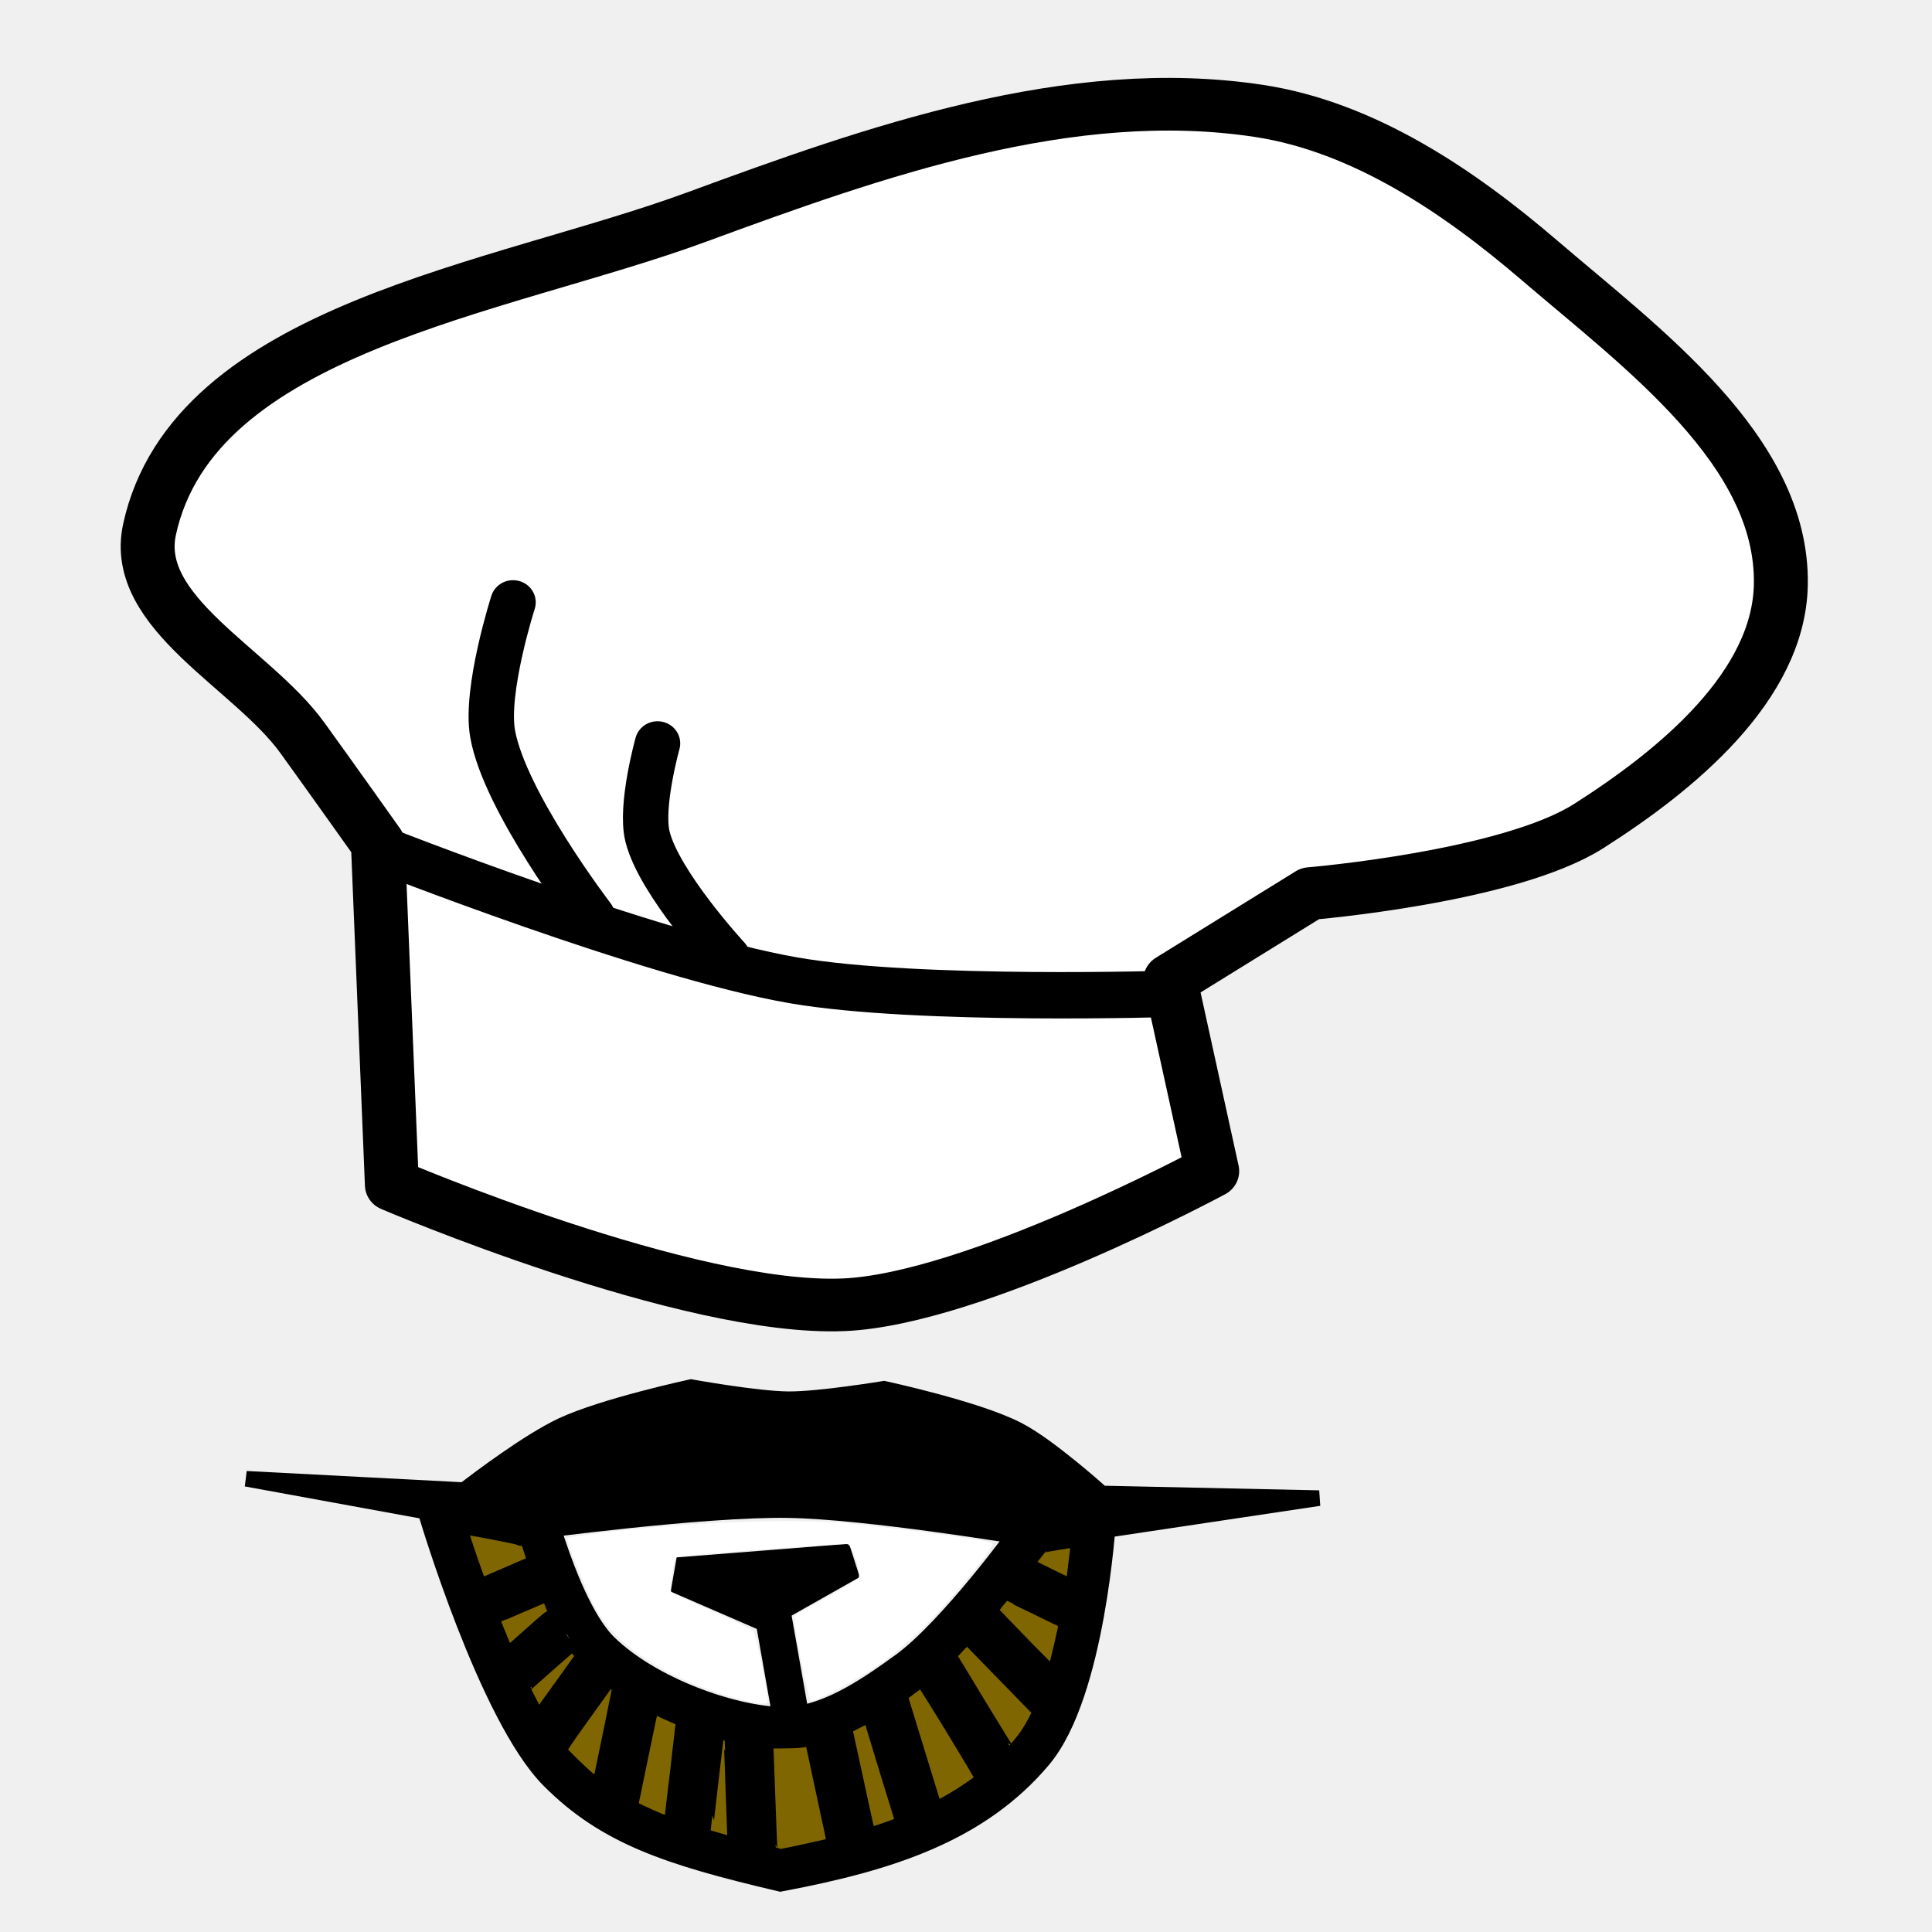
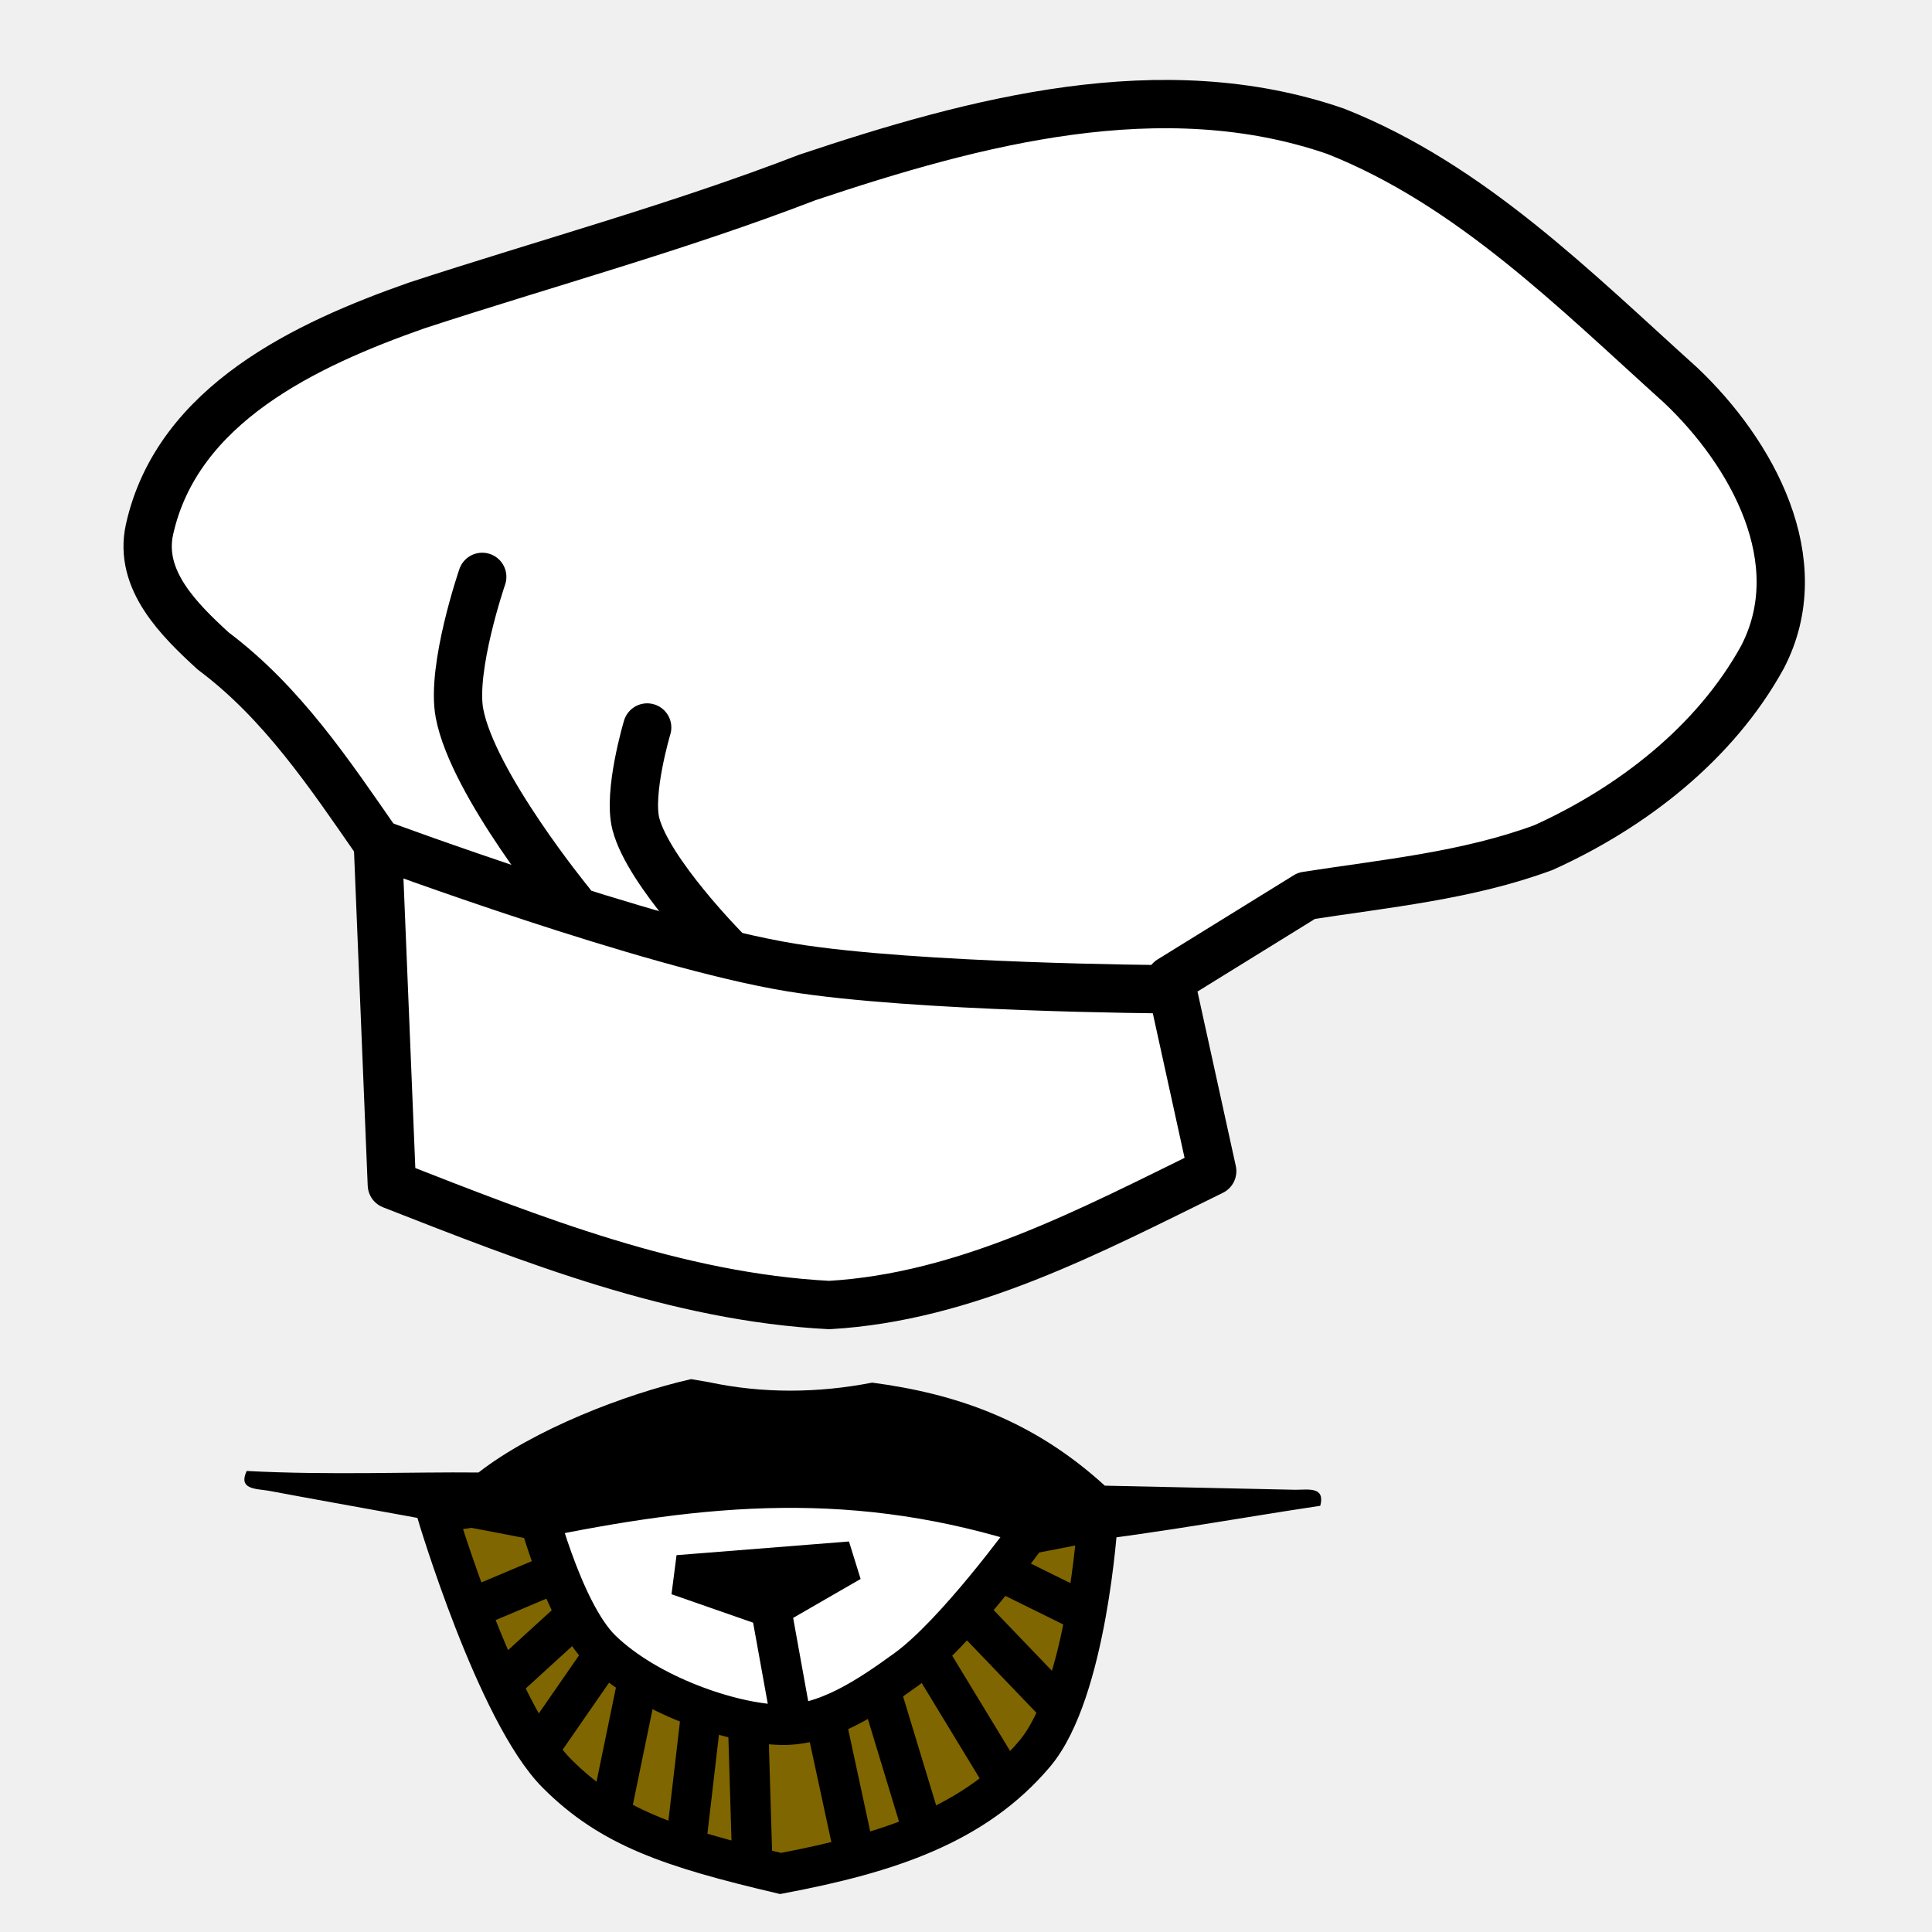
- <svg xmlns="http://www.w3.org/2000/svg" width="48" height="48" version="1.1" viewBox="0 0 48 48">
-   <g transform="matrix(.5286 0 0 .51607 1.4074 -1.3976)">
-     <path d="m4.364 28.201c2.068-9.711 16.418-11.542 25.71-15.041 8.397-3.163 17.562-6.491 26.429-5.113 4.949 0.769 9.428 3.89 13.192 7.195 4.829 4.24 11.443 9.163 11.344 15.588-0.075 4.914-4.918 8.968-9.036 11.649-3.768 2.453-13.09 3.247-13.09 3.247l-6.572 4.162 1.972 9.201s-11.152 6.154-17.298 6.433c-7.335 0.333-21.259-5.775-21.259-5.775l-0.657-16.43s-2.359-3.404-3.555-5.095c-2.372-3.355-8.036-6.002-7.179-10.021z" fill="#fff" stroke="#000" stroke-linecap="round" stroke-linejoin="round" stroke-width="2.535" style="paint-order:markers fill stroke" />
-     <g fill="none" stroke="#000">
-       <g stroke-linecap="round">
-         <path d="m15.098 43.536s12.792 5.171 19.536 6.367c5.887 1.044 17.925 0.644 17.925 0.644" stroke-linejoin="round" stroke-width="2.233" />
-         <path d="m21.451 31.706s-1.32 4.22-0.961 6.32c0.56 3.275 4.685 8.796 4.685 8.796" stroke-width="2.133" />
-         <path d="m28.242 38.497s-0.822 3.014-0.474 4.472c0.535 2.248 3.76 5.824 3.76 5.824" stroke-width="2.133" />
-       </g>
-       <g stroke-width="1.722">
-         <path d="m22.419 74.818s1.299 5.45 3.189 7.327c2.166 2.152 6.055 3.537 8.423 3.6 2.118 0.056 4.17-1.384 5.906-2.67 2.317-1.717 5.704-6.504 5.704-6.504" />
-         <path d="m17.869 75.537s2.795 9.625 5.647 12.555c2.529 2.598 5.361 3.566 10.509 4.809 5.087-0.984 9.134-2.356 11.946-5.768 2.459-2.984 2.955-11.219 2.955-11.219" />
-         <path d="m29.21 78.543 8.106-0.657-4.162 2.41z" />
-         <path d="m34.468 85.115-1.095-6.353" />
-         <path d="m23.076 78.543-3.943 1.753" />
-         <path d="m23.733 81.171-2.41 2.191" />
-         <path d="m25.705 82.486-3.067 4.381" />
-         <path d="m27.457 83.143-1.314 6.572" />
-         <path d="m30.305 85.334-0.657 5.696" />
-         <path d="m32.496 85.772 0.219 6.353" />
-         <path d="m36.001 84.896 1.534 7.229" />
-         <path d="m38.63 83.8 1.972 6.572" />
-         <path d="m41.04 82.486 3.505 5.915" />
-         <path d="m42.573 80.076 4.381 4.601" />
-         <path d="m44.326 78.323 3.943 1.972" />
-       </g>
-     </g>
-     <path d="m29.819 69.102-0.075 0.017s-4.133 0.911-6.139 1.869c-1.612 0.77-4.034 2.654-4.572 3.077l-10.1-0.54-0.089 0.743 13.215 2.473 0.174 0.104 0.13-0.018s8.06-1.112 12.024-1.043c3.651 0.064 10.601 1.239 11.418 1.379l-0.137 0.142 0.512-0.078 0.084 0.015 0.045-0.034 13.082-2.006-0.049-0.745-10.077-0.222c-0.126-0.116-0.625-0.572-1.342-1.168-0.814-0.677-1.804-1.452-2.604-1.869-1.028-0.537-2.598-1.024-3.931-1.391-1.333-0.367-2.422-0.607-2.422-0.607l-0.072-0.016-0.073 0.013s-3.008 0.509-4.425 0.498c-1.446-0.011-4.504-0.575-4.504-0.575z" color="#000000" color-rendering="auto" dominant-baseline="auto" image-rendering="auto" shape-rendering="auto" solid-color="#000000" style="font-feature-settings:normal;font-variant-alternates:normal;font-variant-caps:normal;font-variant-ligatures:normal;font-variant-numeric:normal;font-variant-position:normal;isolation:auto;mix-blend-mode:normal;shape-padding:0;text-decoration-color:#000000;text-decoration-line:none;text-decoration-style:solid;text-indent:0;text-orientation:mixed;text-transform:none;white-space:normal" />
-     <g fill="#806600" stroke="#000" stroke-width=".562">
-       <path d="m43.42 84.776c-0.753-1.271-1.375-2.33-1.381-2.353-0.006-0.023 0.16-0.223 0.368-0.444l0.379-0.401 1.451 1.525c0.798 0.839 1.556 1.635 1.684 1.77l0.232 0.245-0.224 0.442c-0.123 0.243-0.321 0.577-0.44 0.743-0.24 0.334-0.625 0.785-0.67 0.785-0.016 0-0.646-1.04-1.399-2.311z" />
-       <path d="m45.404 81.771c-0.774-0.814-1.416-1.501-1.426-1.526-0.018-0.047 0.562-0.787 0.617-0.787 0.03 0 2.744 1.349 2.778 1.381 0.036 0.033-0.42 2.031-0.532 2.336-0.024 0.065-0.248-0.154-1.437-1.403z" />
-       <path d="m46.653 78.497-0.974-0.492 0.285-0.385c0.157-0.212 0.303-0.402 0.324-0.423 0.037-0.037 1.633-0.301 1.66-0.275 0.011 0.01-0.061 0.646-0.216 1.906-0.011 0.091-0.04 0.164-0.064 0.163-0.024-0.001-0.481-0.223-1.017-0.494z" />
-       <path d="m41.315 89.675c-0.011-0.029-0.369-1.22-0.795-2.647-0.427-1.427-0.784-2.617-0.793-2.643-0.017-0.049 0.845-0.714 0.936-0.722 0.055-0.005 2.809 4.617 2.79 4.68-0.019 0.062-0.828 0.631-1.274 0.898-0.721 0.43-0.842 0.491-0.863 0.434z" />
-       <path d="m38.179 90.914c-0.009-0.028-0.246-1.132-0.525-2.453-0.279-1.321-0.517-2.439-0.528-2.485-0.015-0.059 0-0.09 0.05-0.106 0.039-0.013 0.279-0.136 0.533-0.274 0.254-0.138 0.465-0.247 0.468-0.242 0.003 0.005 0.341 1.132 0.752 2.505 0.411 1.373 0.755 2.517 0.764 2.541 0.019 0.05-0.1 0.102-0.781 0.344-0.585 0.208-0.711 0.237-0.734 0.169z" />
-       <path d="m33.808 91.946c-0.103-0.028-0.195-0.059-0.204-0.068-9e-3 -9e-3 -0.05-1.008-0.091-2.22-0.041-1.212-0.085-2.396-0.096-2.63l-0.021-0.426 0.745-0.003c0.503-0.002 0.836-0.022 1.026-0.062 0.154-0.032 0.281-0.048 0.281-0.035 0 0.013 0.235 1.129 0.522 2.48 0.287 1.351 0.516 2.463 0.509 2.47-0.034 0.034-2.372 0.558-2.451 0.55-0.017-0.002-0.116-0.027-0.219-0.055z" />
-       <path d="m31.148 91.244c-0.33-0.096-0.604-0.179-0.61-0.184-0.011-0.011 0.526-4.726 0.552-4.849l0.017-0.082 0.258 0.071c0.142 0.039 0.261 0.076 0.265 0.082 0.004 0.006 0.037 0.926 0.073 2.044s0.077 2.273 0.09 2.566c0.014 0.31 0.009 0.531-0.011 0.53-0.019-0.001-0.305-0.081-0.635-0.177z" />
-       <path d="m28.329 90.281c-0.219-0.093-0.599-0.267-0.845-0.386-0.353-0.171-0.442-0.23-0.427-0.283 0.011-0.037 0.223-1.095 0.473-2.351s0.466-2.299 0.481-2.317c0.015-0.018 0.157 0.033 0.314 0.112 0.157 0.079 0.46 0.22 0.673 0.312 0.365 0.158 0.387 0.174 0.378 0.275-0.016 0.201-0.514 4.56-0.535 4.687-0.011 0.069-0.042 0.125-0.068 0.123-0.026-0.001-0.226-0.079-0.445-0.172z" />
-       <path d="m25.049 88.314c-0.39-0.328-1.256-1.195-1.328-1.33-0.033-0.061 0.134-0.32 1.032-1.603 0.589-0.842 1.107-1.58 1.152-1.641l0.081-0.111 0.2 0.149c0.11 0.082 0.2 0.167 0.2 0.189 0 0.072-0.893 4.53-0.922 4.602-0.024 0.059-0.085 0.021-0.415-0.256z" />
-       <path d="m22.305 84.655c-0.184-0.364-0.335-0.669-0.335-0.678 0-0.027 2.253-2.061 2.283-2.061 0.016 0 0.116 0.115 0.223 0.256l0.193 0.256-0.933 1.333c-0.513 0.733-0.97 1.384-1.015 1.445l-0.082 0.112z" />
-       <path d="m19.732 78.436c-0.339-0.971-0.711-2.123-0.691-2.142 0.035-0.035 2.558 0.452 2.671 0.515 0.07 0.04 0.153 0.053 0.233 0.038l0.124-0.023 0.166 0.527c0.091 0.29 0.161 0.531 0.154 0.535-0.006 0.004-0.564 0.253-1.239 0.552l-1.227 0.544z" />
-       <path d="m21.16 82.2c-0.02-0.049-0.168-0.42-0.33-0.822-0.161-0.403-0.289-0.737-0.284-0.742 0.028-0.026 2.48-1.103 2.49-1.093 0.006 0.006 0.08 0.171 0.165 0.365 0.084 0.194 0.268 0.577 0.409 0.849 0.141 0.273 0.252 0.5 0.246 0.506-0.005 0.005-0.156-0.155-0.336-0.356-0.179-0.201-0.345-0.365-0.367-0.364-0.023 5.17e-4 -0.215 0.16-0.428 0.353-0.213 0.194-0.644 0.587-0.958 0.873-0.543 0.495-0.573 0.516-0.607 0.431z" />
-     </g>
-     <path d="m31.812 84.425c-2.978-0.849-5.382-2.394-6.368-4.092-0.451-0.777-1.536-3.486-1.436-3.586 0.041-0.041 1.284-0.213 2.763-0.383 3.517-0.404 8.232-0.542 10.521-0.309 2.555 0.261 6.554 0.821 6.689 0.937 0.149 0.129-1.599 2.336-3.074 3.879-0.637 0.667-1.675 1.569-2.307 2.006-1.094 0.756-2.849 1.715-3.14 1.715-0.128 0-0.894-4.003-0.784-4.1 0.028-0.025 0.697-0.411 1.486-0.857 0.789-0.447 1.477-0.879 1.527-0.96 0.138-0.223-0.27-1.535-0.506-1.625-0.194-0.075-7.968 0.532-8.065 0.629-0.121 0.121-0.32 1.583-0.228 1.676 0.058 0.059 0.907 0.463 1.887 0.899 0.98 0.435 1.858 0.875 1.952 0.977 0.145 0.158 0.681 2.779 0.681 3.331 0 0.249-0.346 0.219-1.597-0.138z" fill="#fff" />
+ <svg xmlns="http://www.w3.org/2000/svg" height="48" width="48">
+   <path fill="#fff" d="M13.258 37.214h13.055v5.205H13.258z" />
+   <g stroke="#000">
+     <path fill="#806600" d="M27.27 37.78s-.262 4.249-1.562 5.789c-1.487 1.761-3.626 2.469-6.315 2.977-2.721-.642-4.218-1.141-5.555-2.482-1.508-1.512-2.985-6.48-2.985-6.48l2.405-.37s.687 2.812 1.686 3.781c1.145 1.11 3.2 1.826 4.452 1.858 1.12.029 2.205-.714 3.122-1.378 1.225-.886 3.015-3.357 3.015-3.357z" />
+     <path fill="none" d="M16.848 39.136l4.284-.34-1.981 1.143zm2.826 3.696l-.523-2.893m-5.325-.869l-2.195.926m2.697.121l-1.892 1.727m2.604-.784l-1.687 2.436m2.506-1.791l-.695 3.369m2.27-2.621l-.402 3.447m1.553-3.135l.108 3.6m1.799-3.724l.756 3.505m.602-4.211l1.098 3.618m.075-4.499l1.954 3.216m-.972-4.257l2.308 2.406m-1.475-3.396l2.124 1.048" />
  </g>
+   <path color="#000" d="M17.17 34.264c-1.646.373-3.923 1.26-5.281 2.32-1.672-.018-3.691.07-5.76-.038-.212.452.205.44.539.49 2.183.41 4.398.785 6.56 1.215 4.35-.906 8.031-1.251 12.392.173 2.27-.172 4.84-.663 7.182-1.013.124-.479-.285-.4-.62-.398l-4.733-.102c-1.787-1.63-3.698-2.285-5.78-2.56-1.344.262-2.72.274-4.061-.012a19.98 19.98 0 01-.438-.075z" />
+   <path d="M3.714 13.156c.69-3.113 3.904-4.606 6.635-5.566 3.236-1.058 6.525-1.953 9.706-3.18 4.169-1.396 8.818-2.64 13.133-1.147 3.348 1.327 5.948 3.947 8.576 6.315 1.756 1.665 3.266 4.363 2.023 6.75-1.177 2.138-3.242 3.735-5.438 4.729-1.889.7-3.929.893-5.89 1.198l-3.385 2.093 1.043 4.749c-3.008 1.475-6.113 3.132-9.517 3.326-3.784-.197-7.375-1.62-10.865-2.987l-.347-8.479c-1.2-1.73-2.381-3.504-4.09-4.782-.84-.771-1.86-1.762-1.584-3.019z" fill="#fff" stroke="#000" stroke-width="1.2" stroke-linecap="round" stroke-linejoin="round" paint-order="markers fill stroke" />
+   <path d="M9.388 20.957s6.722 2.501 10.266 3.08c3.094.504 9.293.54 9.293.54" fill="none" stroke="#000" stroke-width="1.2" stroke-linecap="round" stroke-linejoin="round" paint-order="markers fill stroke" />
+   <path d="M11.981 14.332s-.777 2.263-.565 3.39c.33 1.756 2.757 4.717 2.757 4.717M16.079 18.074s-.484 1.617-.28 2.399c.316 1.205 2.214 3.123 2.214 3.123" fill="none" stroke="#000" stroke-width="1.2" stroke-linecap="round" paint-order="markers fill stroke" />
</svg>
